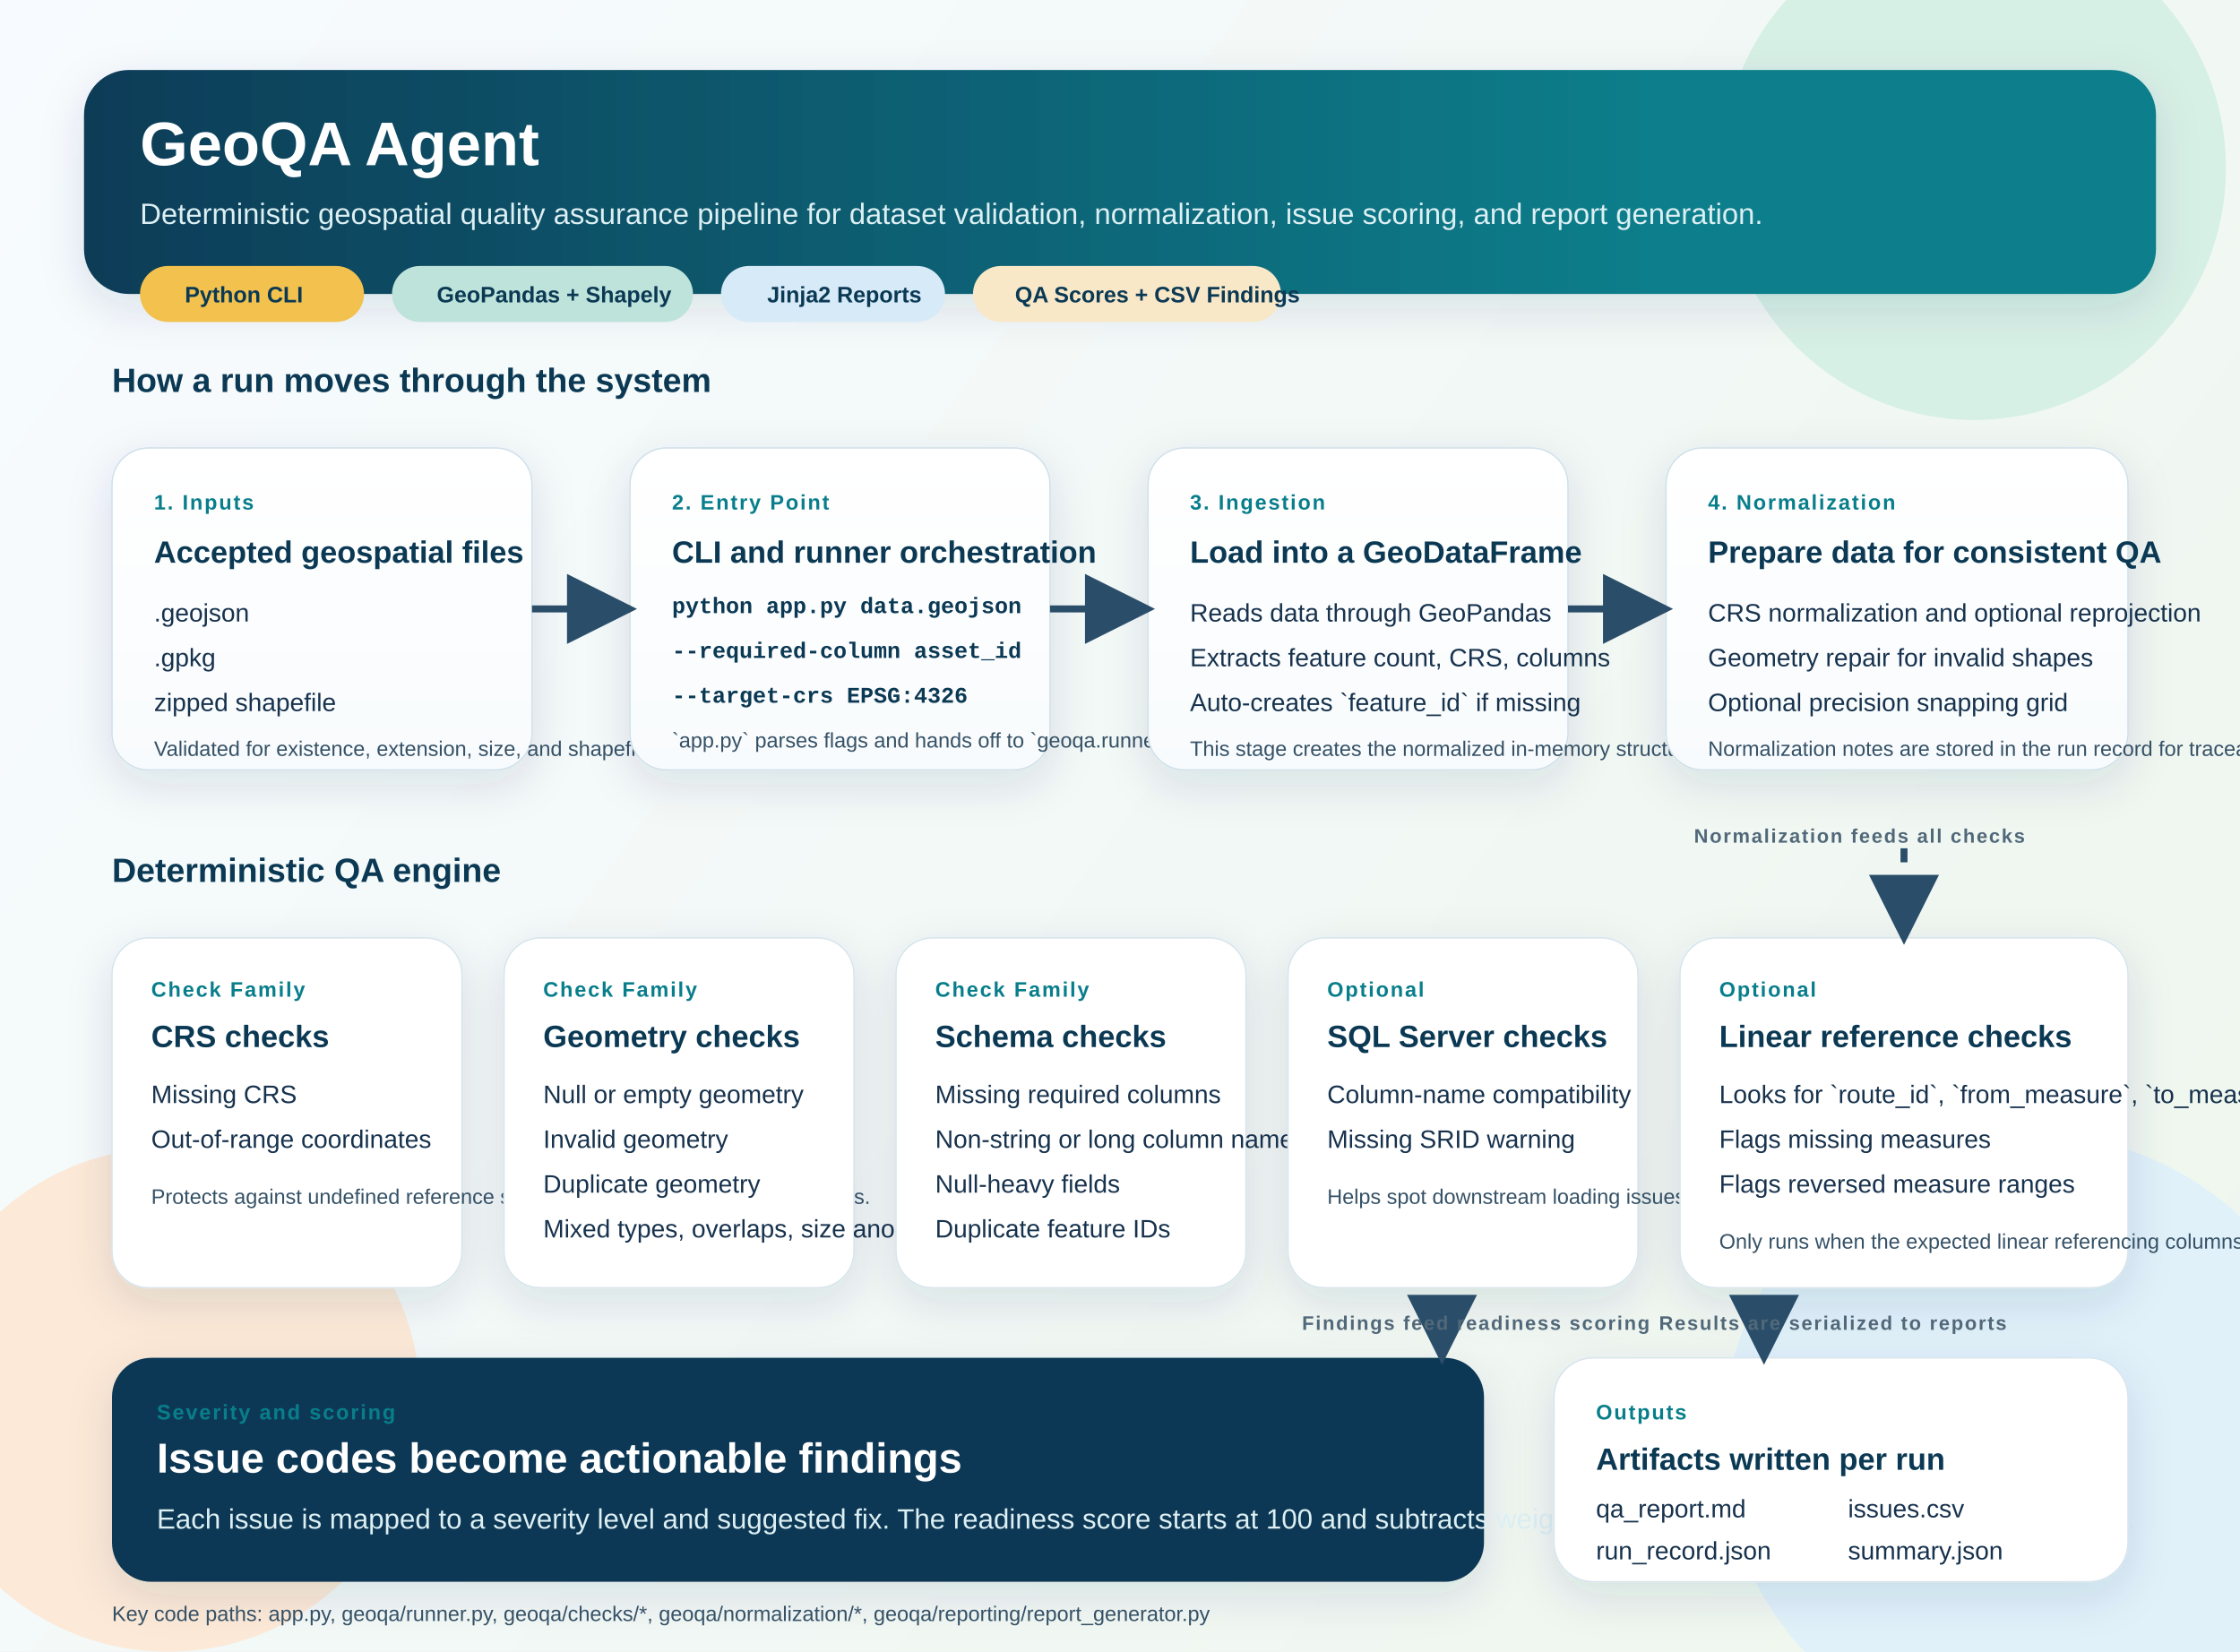
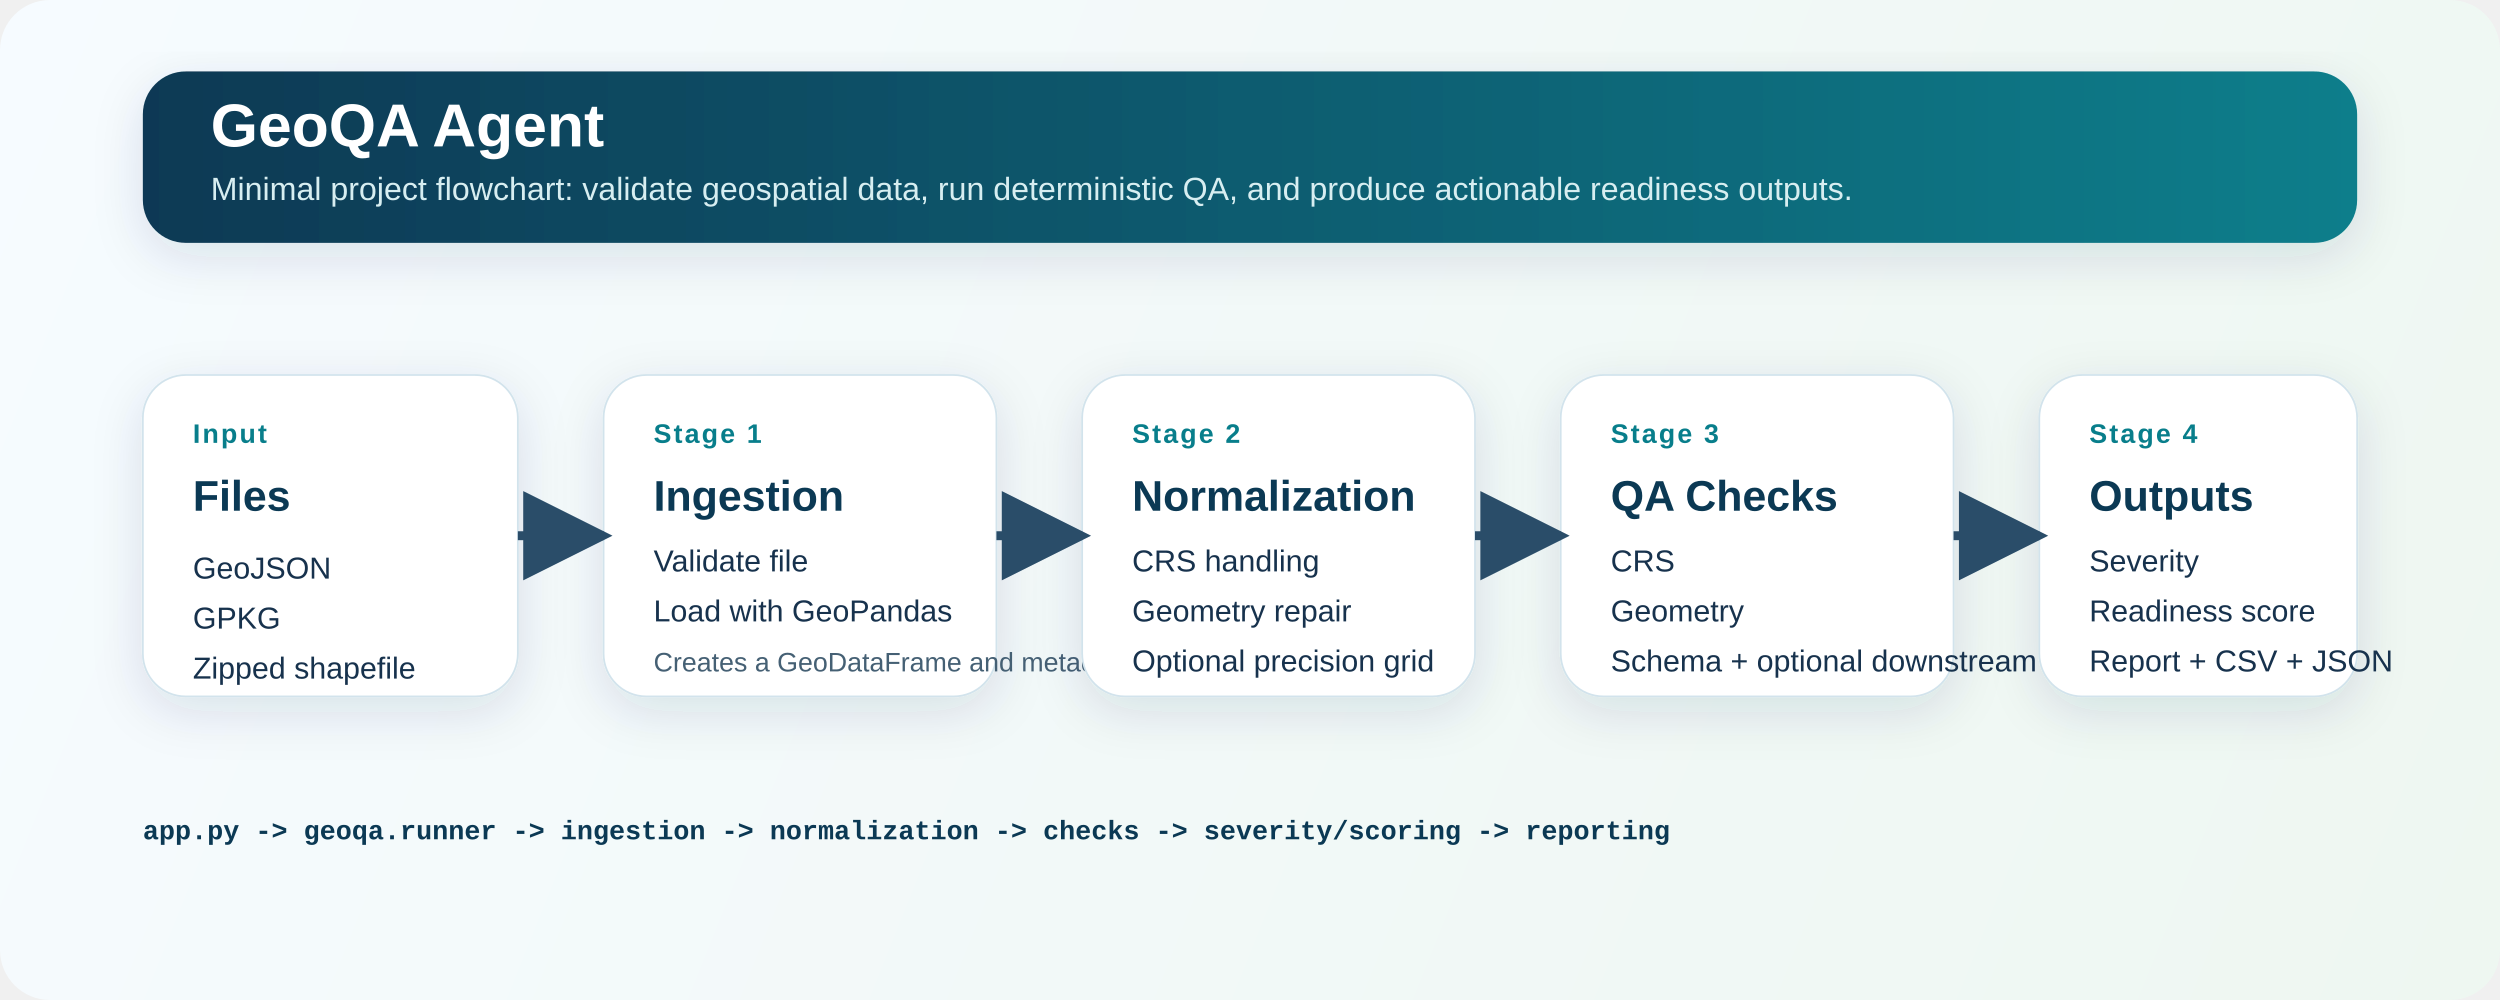
- <svg xmlns="http://www.w3.org/2000/svg" width="1600" height="1180" viewBox="0 0 1600 1180" fill="none" role="img" aria-labelledby="title desc">
+ <svg xmlns="http://www.w3.org/2000/svg" width="1400" height="560" viewBox="0 0 1400 560" fill="none" role="img" aria-labelledby="title desc">
  <defs>
-     <linearGradient id="bg" x1="0" y1="0" x2="1600" y2="1180" gradientUnits="userSpaceOnUse">
-       <stop stop-color="#F7FBFF" />
-       <stop offset="1" stop-color="#EEF6ED" />
+     <linearGradient id="bg" x1="0" y1="0" x2="1400" y2="560" gradientUnits="userSpaceOnUse">
+       <stop stop-color="#F6FBFF" />
+       <stop offset="1" stop-color="#EEF7F1" />
    </linearGradient>
-     <linearGradient id="hero" x1="0" y1="0" x2="1180" y2="0" gradientUnits="userSpaceOnUse">
+     <linearGradient id="hero" x1="80" y1="56" x2="1320" y2="56" gradientUnits="userSpaceOnUse">
      <stop stop-color="#0B3954" />
      <stop offset="1" stop-color="#087E8B" />
    </linearGradient>
-     <linearGradient id="card" x1="0" y1="0" x2="0" y2="1">
-       <stop stop-color="#FFFFFF" />
-       <stop offset="1" stop-color="#F8FBFD" />
-     </linearGradient>
    <filter id="shadow" x="-20%" y="-20%" width="140%" height="160%">
-       <feDropShadow dx="0" dy="10" stdDeviation="16" flood-color="#0B3954" flood-opacity="0.12" />
+       <feDropShadow dx="0" dy="8" stdDeviation="14" flood-color="#0B3954" flood-opacity="0.12" />
    </filter>
    <marker id="arrow" markerWidth="12" markerHeight="12" refX="10" refY="6" orient="auto">
      <path d="M1 1L11 6L1 11V1Z" fill="#2A4D69" />
    </marker>
    <style>
-       .title { font: 700 44px 'Segoe UI', Arial, sans-serif; fill: #FFFFFF; }
-       .subtitle { font: 400 21px 'Segoe UI', Arial, sans-serif; fill: #DCEFF3; }
-       .section { font: 700 24px 'Segoe UI', Arial, sans-serif; fill: #0B3954; }
-       .card-title { font: 700 22px 'Segoe UI', Arial, sans-serif; fill: #0B3954; }
-       .card-subtitle { font: 600 15px 'Segoe UI', Arial, sans-serif; fill: #087E8B; letter-spacing: 0.08em; text-transform: uppercase; }
-       .body { font: 400 18px 'Segoe UI', Arial, sans-serif; fill: #17324D; }
-       .small { font: 400 15px 'Segoe UI', Arial, sans-serif; fill: #355166; }
-       .mono { font: 600 16px 'Courier New', monospace; fill: #0B3954; }
-       .pill { font: 600 16px 'Segoe UI', Arial, sans-serif; fill: #0B3954; }
-       .tiny { font: 600 14px 'Segoe UI', Arial, sans-serif; fill: #516879; letter-spacing: 0.08em; text-transform: uppercase; }
+       .title { font: 700 34px 'Segoe UI', Arial, sans-serif; fill: #FFFFFF; }
+       .subtitle { font: 400 18px 'Segoe UI', Arial, sans-serif; fill: #D7EEF1; }
+       .step { font: 700 15px 'Segoe UI', Arial, sans-serif; fill: #087E8B; letter-spacing: 0.08em; text-transform: uppercase; }
+       .card-title { font: 700 24px 'Segoe UI', Arial, sans-serif; fill: #0B3954; }
+       .body { font: 400 17px 'Segoe UI', Arial, sans-serif; fill: #17324D; }
+       .small { font: 400 15px 'Segoe UI', Arial, sans-serif; fill: #456074; }
+       .mono { font: 600 15px 'Courier New', monospace; fill: #0B3954; }
    </style>
  </defs>
-   <rect width="1600" height="1180" fill="url(#bg)" />
-   <circle cx="1410" cy="120" r="180" fill="#D7F0E5" />
-   <circle cx="1450" cy="1030" r="220" fill="#E0F1FA" />
-   <circle cx="120" cy="1000" r="180" fill="#FCE9D7" />
-   <rect x="60" y="50" width="1480" height="160" rx="32" fill="url(#hero)" filter="url(#shadow)" />
-   <text x="100" y="118" class="title">GeoQA Agent</text>
-   <text x="100" y="160" class="subtitle">Deterministic geospatial quality assurance pipeline for dataset validation, normalization, issue scoring, and report generation.</text>
-   <rect x="100" y="190" width="160" height="40" rx="20" fill="#F2C14E" />
-   <text x="132" y="216" class="pill">Python CLI</text>
-   <rect x="280" y="190" width="215" height="40" rx="20" fill="#BEE3DB" />
-   <text x="312" y="216" class="pill">GeoPandas + Shapely</text>
-   <rect x="515" y="190" width="160" height="40" rx="20" fill="#D7EAF8" />
-   <text x="548" y="216" class="pill">Jinja2 Reports</text>
-   <rect x="695" y="190" width="220" height="40" rx="20" fill="#F8E8C8" />
-   <text x="725" y="216" class="pill">QA Scores + CSV Findings</text>
-   <text x="80" y="280" class="section">How a run moves through the system</text>
-   <rect x="80" y="320" width="300" height="230" rx="26" fill="url(#card)" stroke="#CFE0EA" filter="url(#shadow)" />
-   <text x="110" y="364" class="card-subtitle">1. Inputs</text>
-   <text x="110" y="402" class="card-title">Accepted geospatial files</text>
-   <text x="110" y="444" class="body">.geojson</text>
-   <text x="110" y="476" class="body">.gpkg</text>
-   <text x="110" y="508" class="body">zipped shapefile</text>
-   <text x="110" y="540" class="small">Validated for existence, extension, size, and shapefile completeness before loading.</text>
-   <rect x="450" y="320" width="300" height="230" rx="26" fill="url(#card)" stroke="#CFE0EA" filter="url(#shadow)" />
-   <text x="480" y="364" class="card-subtitle">2. Entry Point</text>
-   <text x="480" y="402" class="card-title">CLI and runner orchestration</text>
-   <text x="480" y="438" class="mono">python app.py data.geojson</text>
-   <text x="480" y="470" class="mono">--required-column asset_id</text>
-   <text x="480" y="502" class="mono">--target-crs EPSG:4326</text>
-   <text x="480" y="534" class="small">`app.py` parses flags and hands off to `geoqa.runner.run_geoqa(...)`.</text>
-   <rect x="820" y="320" width="300" height="230" rx="26" fill="url(#card)" stroke="#CFE0EA" filter="url(#shadow)" />
-   <text x="850" y="364" class="card-subtitle">3. Ingestion</text>
-   <text x="850" y="402" class="card-title">Load into a GeoDataFrame</text>
-   <text x="850" y="444" class="body">Reads data through GeoPandas</text>
-   <text x="850" y="476" class="body">Extracts feature count, CRS, columns</text>
-   <text x="850" y="508" class="body">Auto-creates `feature_id` if missing</text>
-   <text x="850" y="540" class="small">This stage creates the normalized in-memory structure used by every later check.</text>
-   <rect x="1190" y="320" width="330" height="230" rx="26" fill="url(#card)" stroke="#CFE0EA" filter="url(#shadow)" />
-   <text x="1220" y="364" class="card-subtitle">4. Normalization</text>
-   <text x="1220" y="402" class="card-title">Prepare data for consistent QA</text>
-   <text x="1220" y="444" class="body">CRS normalization and optional reprojection</text>
-   <text x="1220" y="476" class="body">Geometry repair for invalid shapes</text>
-   <text x="1220" y="508" class="body">Optional precision snapping grid</text>
-   <text x="1220" y="540" class="small">Normalization notes are stored in the run record for traceability.</text>
-   <line x1="380" y1="435" x2="450" y2="435" stroke="#2A4D69" stroke-width="5" marker-end="url(#arrow)" />
-   <line x1="750" y1="435" x2="820" y2="435" stroke="#2A4D69" stroke-width="5" marker-end="url(#arrow)" />
-   <line x1="1120" y1="435" x2="1190" y2="435" stroke="#2A4D69" stroke-width="5" marker-end="url(#arrow)" />
-   <text x="80" y="630" class="section">Deterministic QA engine</text>
-   <rect x="80" y="670" width="250" height="250" rx="26" fill="#FFFFFF" stroke="#D6E4EC" filter="url(#shadow)" />
-   <text x="108" y="712" class="card-subtitle">Check Family</text>
-   <text x="108" y="748" class="card-title">CRS checks</text>
-   <text x="108" y="788" class="body">Missing CRS</text>
-   <text x="108" y="820" class="body">Out-of-range coordinates</text>
-   <text x="108" y="860" class="small">Protects against undefined reference systems and implausible lon/lat extents.</text>
-   <rect x="360" y="670" width="250" height="250" rx="26" fill="#FFFFFF" stroke="#D6E4EC" filter="url(#shadow)" />
-   <text x="388" y="712" class="card-subtitle">Check Family</text>
-   <text x="388" y="748" class="card-title">Geometry checks</text>
-   <text x="388" y="788" class="body">Null or empty geometry</text>
-   <text x="388" y="820" class="body">Invalid geometry</text>
-   <text x="388" y="852" class="body">Duplicate geometry</text>
-   <text x="388" y="884" class="body">Mixed types, overlaps, size anomalies</text>
-   <rect x="640" y="670" width="250" height="250" rx="26" fill="#FFFFFF" stroke="#D6E4EC" filter="url(#shadow)" />
-   <text x="668" y="712" class="card-subtitle">Check Family</text>
-   <text x="668" y="748" class="card-title">Schema checks</text>
-   <text x="668" y="788" class="body">Missing required columns</text>
-   <text x="668" y="820" class="body">Non-string or long column names</text>
-   <text x="668" y="852" class="body">Null-heavy fields</text>
-   <text x="668" y="884" class="body">Duplicate feature IDs</text>
-   <rect x="920" y="670" width="250" height="250" rx="26" fill="#FFFFFF" stroke="#D6E4EC" filter="url(#shadow)" />
-   <text x="948" y="712" class="card-subtitle">Optional</text>
-   <text x="948" y="748" class="card-title">SQL Server checks</text>
-   <text x="948" y="788" class="body">Column-name compatibility</text>
-   <text x="948" y="820" class="body">Missing SRID warning</text>
-   <text x="948" y="860" class="small">Helps spot downstream loading issues before spatial data hits SQL Server.</text>
-   <rect x="1200" y="670" width="320" height="250" rx="26" fill="#FFFFFF" stroke="#D6E4EC" filter="url(#shadow)" />
-   <text x="1228" y="712" class="card-subtitle">Optional</text>
-   <text x="1228" y="748" class="card-title">Linear reference checks</text>
-   <text x="1228" y="788" class="body">Looks for `route_id`, `from_measure`, `to_measure`</text>
-   <text x="1228" y="820" class="body">Flags missing measures</text>
-   <text x="1228" y="852" class="body">Flags reversed measure ranges</text>
-   <text x="1228" y="892" class="small">Only runs when the expected linear referencing columns are present.</text>
-   <rect x="80" y="970" width="980" height="160" rx="28" fill="#0B3954" filter="url(#shadow)" />
-   <text x="112" y="1014" class="card-subtitle" fill="#BEE3DB">Severity and scoring</text>
-   <text x="112" y="1052" class="title" style="font-size:30px">Issue codes become actionable findings</text>
-   <text x="112" y="1092" class="subtitle" style="font-size:20px">Each issue is mapped to a severity level and suggested fix. The readiness score starts at 100 and subtracts weighted penalties: low = 2, medium = 7, high = 15.</text>
-   <rect x="1110" y="970" width="410" height="160" rx="28" fill="#FFFFFF" stroke="#D6E4EC" filter="url(#shadow)" />
-   <text x="1140" y="1014" class="card-subtitle">Outputs</text>
-   <text x="1140" y="1050" class="card-title">Artifacts written per run</text>
-   <text x="1140" y="1084" class="body">qa_report.md</text>
-   <text x="1320" y="1084" class="body">issues.csv</text>
-   <text x="1140" y="1114" class="body">run_record.json</text>
-   <text x="1320" y="1114" class="body">summary.json</text>
-   <path d="M1360 606C1360 606 1360 640 1360 670" stroke="#2A4D69" stroke-width="5" stroke-dasharray="10 12" marker-end="url(#arrow)" />
-   <path d="M1030 930C1030 930 1030 950 1030 970" stroke="#2A4D69" stroke-width="5" stroke-dasharray="10 12" marker-end="url(#arrow)" />
-   <path d="M1260 930C1260 930 1260 950 1260 970" stroke="#2A4D69" stroke-width="5" stroke-dasharray="10 12" marker-end="url(#arrow)" />
-   <text x="1210" y="602" class="tiny">Normalization feeds all checks</text>
-   <text x="930" y="950" class="tiny">Findings feed readiness scoring</text>
-   <text x="1185" y="950" class="tiny">Results are serialized to reports</text>
-   <text x="80" y="1158" class="small">Key code paths: app.py, geoqa/runner.py, geoqa/checks/*, geoqa/normalization/*, geoqa/reporting/report_generator.py</text>
+   <rect width="1400" height="560" rx="28" fill="url(#bg)" />
+   <rect x="80" y="40" width="1240" height="96" rx="24" fill="url(#hero)" filter="url(#shadow)" />
+   <text x="118" y="82" class="title">GeoQA Agent</text>
+   <text x="118" y="112" class="subtitle">Minimal project flowchart: validate geospatial data, run deterministic QA, and produce actionable readiness outputs.</text>
+   <rect x="80" y="210" width="210" height="180" rx="24" fill="#FFFFFF" stroke="#D2E3EC" filter="url(#shadow)" />
+   <text x="108" y="248" class="step">Input</text>
+   <text x="108" y="286" class="card-title">Files</text>
+   <text x="108" y="324" class="body">GeoJSON</text>
+   <text x="108" y="352" class="body">GPKG</text>
+   <text x="108" y="380" class="body">Zipped shapefile</text>
+   <rect x="338" y="210" width="220" height="180" rx="24" fill="#FFFFFF" stroke="#D2E3EC" filter="url(#shadow)" />
+   <text x="366" y="248" class="step">Stage 1</text>
+   <text x="366" y="286" class="card-title">Ingestion</text>
+   <text x="366" y="320" class="body">Validate file</text>
+   <text x="366" y="348" class="body">Load with GeoPandas</text>
+   <text x="366" y="376" class="small">Creates a GeoDataFrame and metadata</text>
+   <rect x="606" y="210" width="220" height="180" rx="24" fill="#FFFFFF" stroke="#D2E3EC" filter="url(#shadow)" />
+   <text x="634" y="248" class="step">Stage 2</text>
+   <text x="634" y="286" class="card-title">Normalization</text>
+   <text x="634" y="320" class="body">CRS handling</text>
+   <text x="634" y="348" class="body">Geometry repair</text>
+   <text x="634" y="376" class="body">Optional precision grid</text>
+   <rect x="874" y="210" width="220" height="180" rx="24" fill="#FFFFFF" stroke="#D2E3EC" filter="url(#shadow)" />
+   <text x="902" y="248" class="step">Stage 3</text>
+   <text x="902" y="286" class="card-title">QA Checks</text>
+   <text x="902" y="320" class="body">CRS</text>
+   <text x="902" y="348" class="body">Geometry</text>
+   <text x="902" y="376" class="body">Schema + optional downstream checks</text>
+   <rect x="1142" y="210" width="178" height="180" rx="24" fill="#FFFFFF" stroke="#D2E3EC" filter="url(#shadow)" />
+   <text x="1170" y="248" class="step">Stage 4</text>
+   <text x="1170" y="286" class="card-title">Outputs</text>
+   <text x="1170" y="320" class="body">Severity</text>
+   <text x="1170" y="348" class="body">Readiness score</text>
+   <text x="1170" y="376" class="body">Report + CSV + JSON</text>
+   <line x1="290" y1="300" x2="338" y2="300" stroke="#2A4D69" stroke-width="5" marker-end="url(#arrow)" />
+   <line x1="558" y1="300" x2="606" y2="300" stroke="#2A4D69" stroke-width="5" marker-end="url(#arrow)" />
+   <line x1="826" y1="300" x2="874" y2="300" stroke="#2A4D69" stroke-width="5" marker-end="url(#arrow)" />
+   <line x1="1094" y1="300" x2="1142" y2="300" stroke="#2A4D69" stroke-width="5" marker-end="url(#arrow)" />
+   <text x="80" y="470" class="mono">app.py -&gt; geoqa.runner -&gt; ingestion -&gt; normalization -&gt; checks -&gt; severity/scoring -&gt; reporting</text>
</svg>
